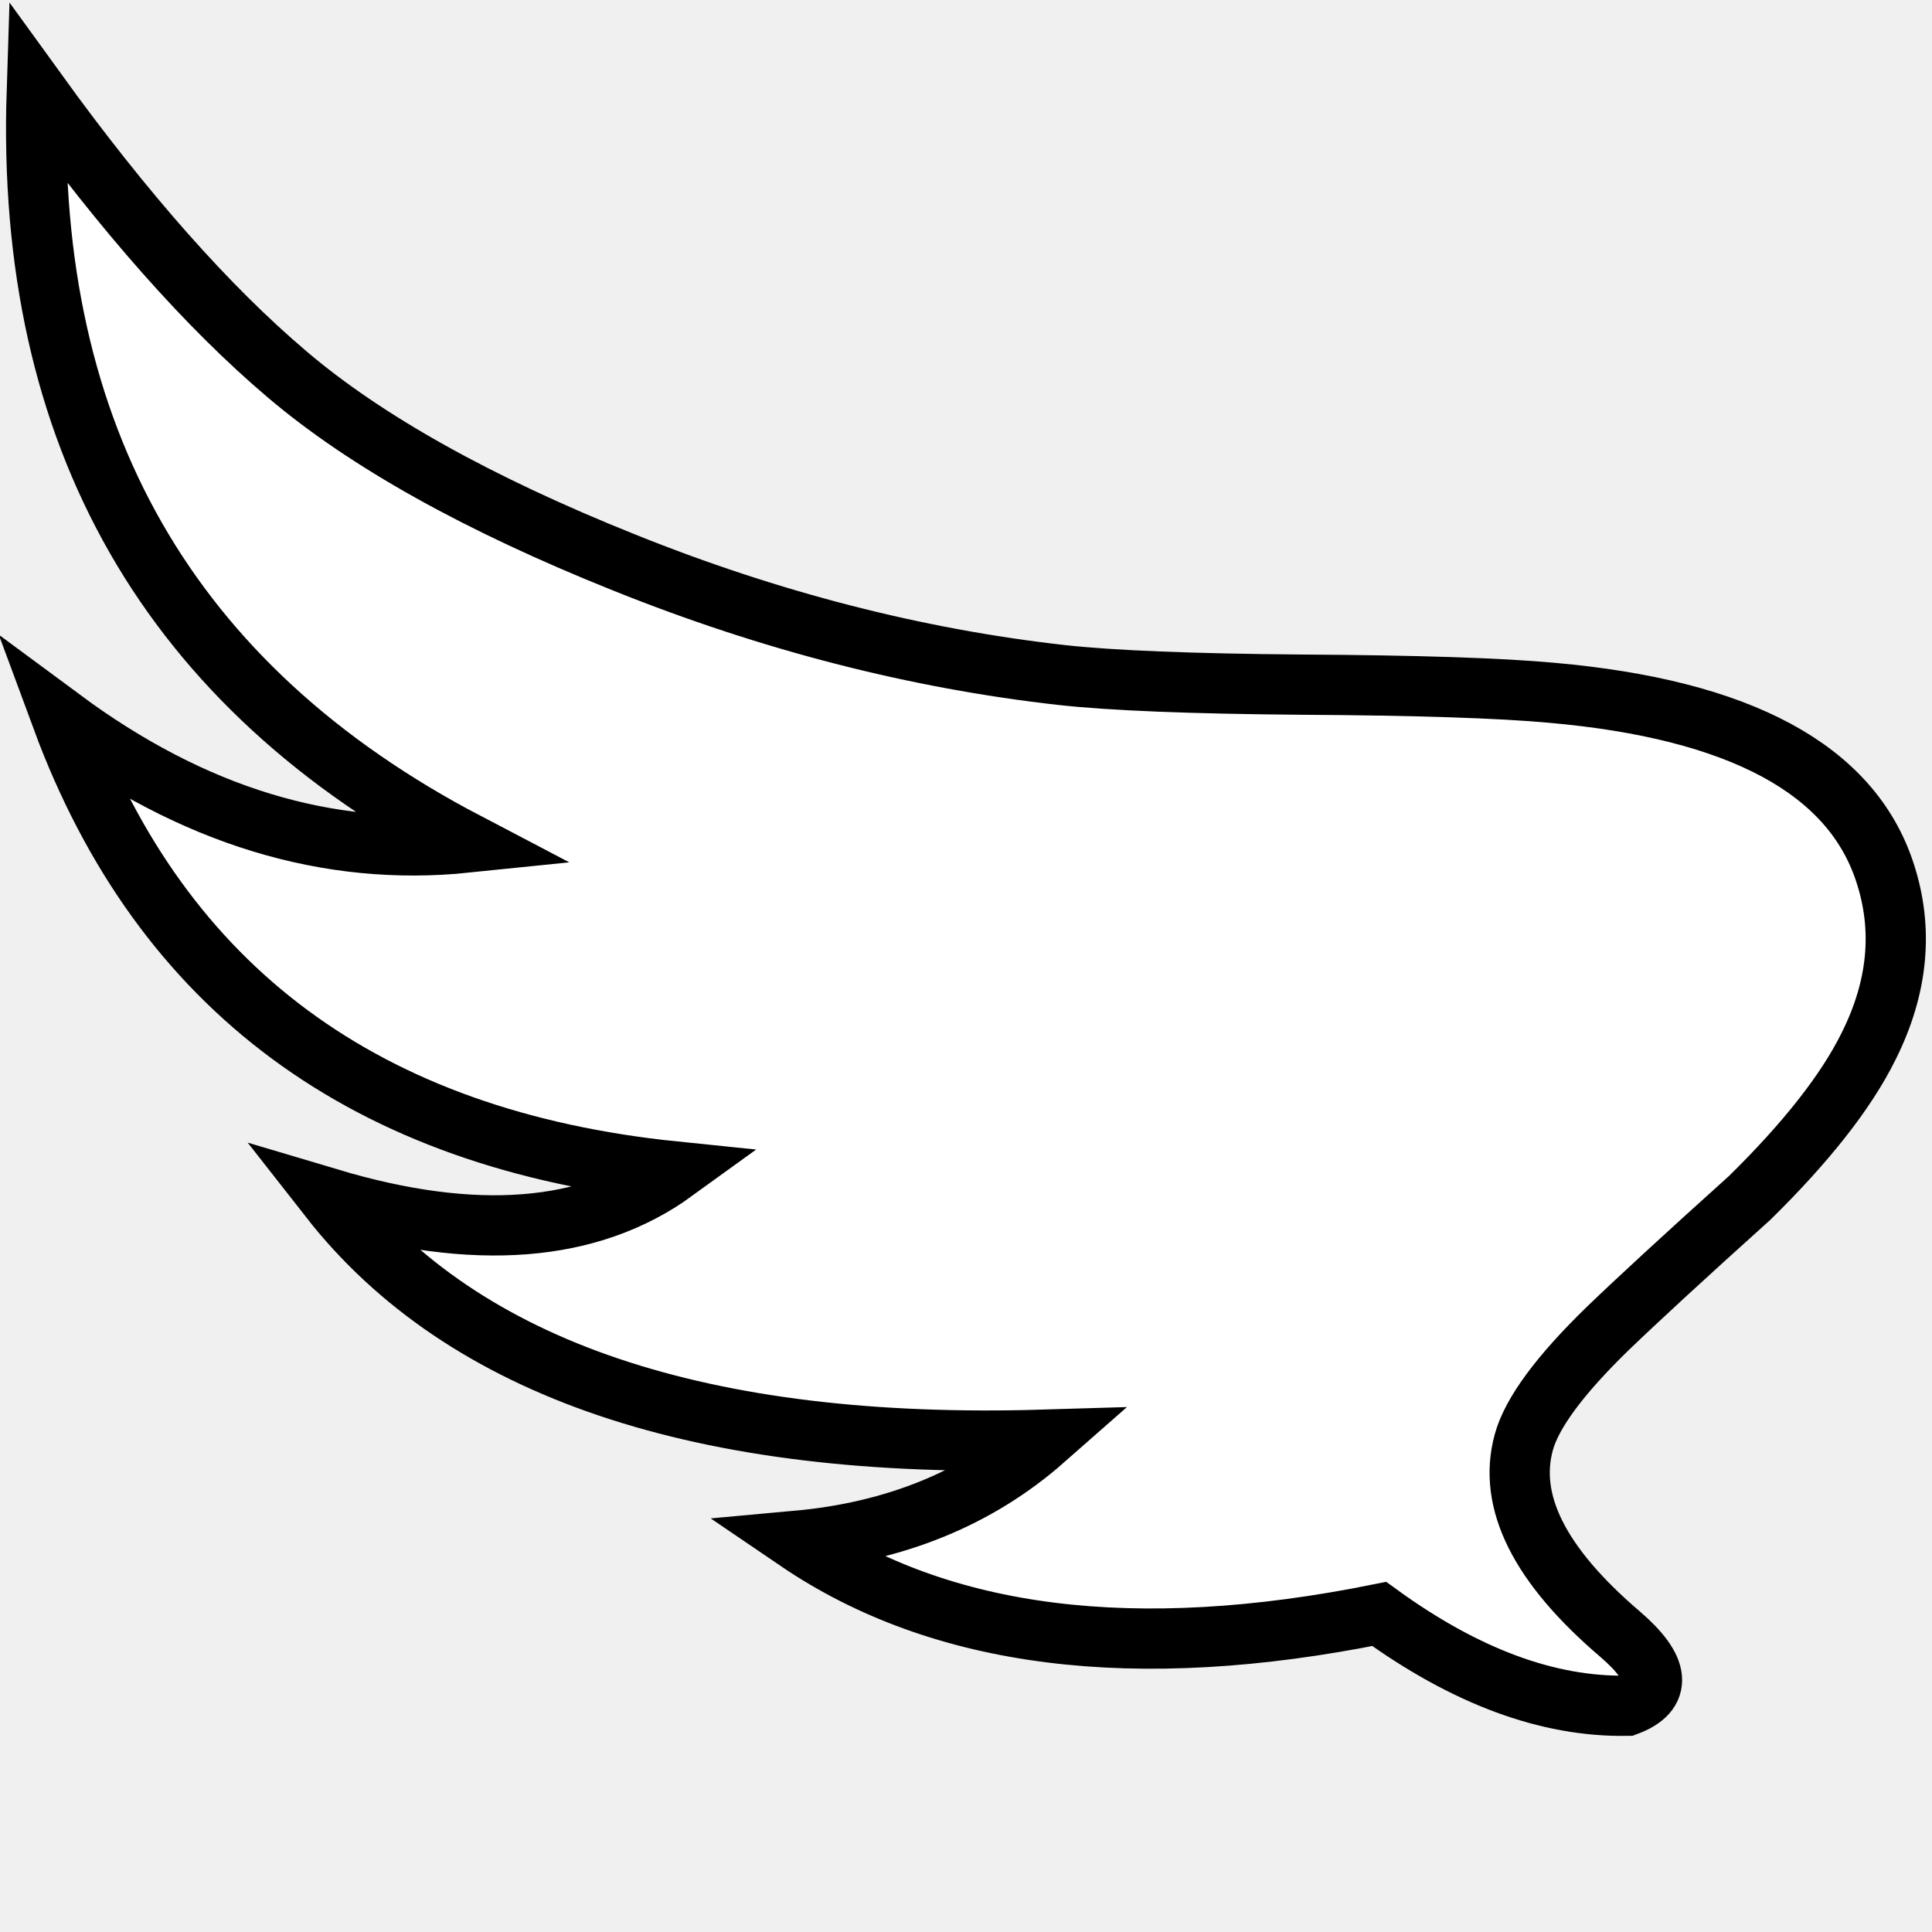
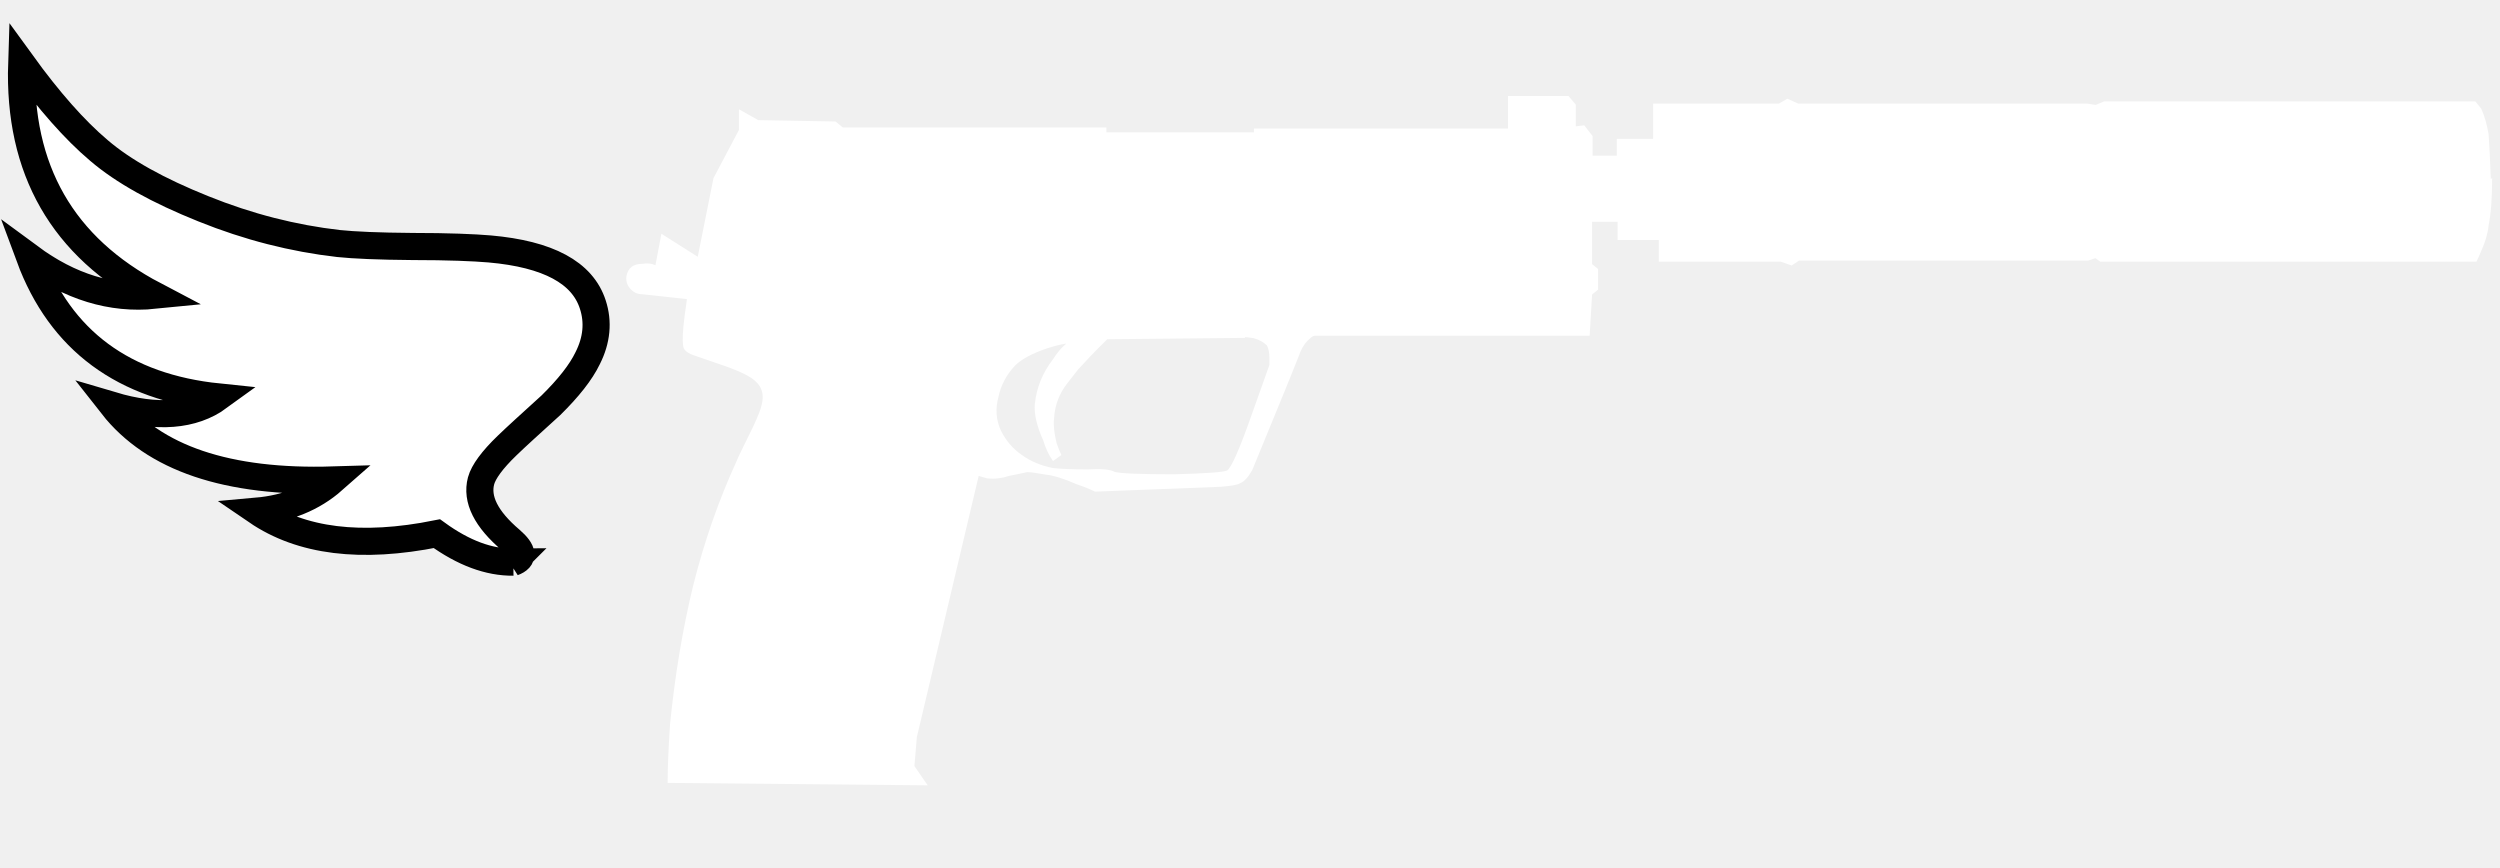
- <svg xmlns="http://www.w3.org/2000/svg" version="1.1" id="Layer_1" x="0px" y="0px" width="32.074px" height="32.074px" viewBox="0 0 32.074 32.074" enable-background="new 0 0 32.074 32.074" xml:space="preserve">
-   <g id="Layer_1_1_">
- </g>
-   <g id="topo">
- </g>
-   <g transform="matrix( 1, 0, 0, 1, 0,0) ">
-     <g>
-       <path id="Layer0_0_1_STROKES" fill="#FFFFFF" stroke="#000000" stroke-linecap="round" d="M27.009,28.318    c0.593-0.221,0.552-0.617-0.116-1.191c-1.334-1.139-1.866-2.197-1.596-3.182c0.132-0.486,0.598-1.117,1.397-1.893    c0.466-0.449,1.249-1.172,2.354-2.166c0.938-0.922,1.599-1.76,1.972-2.514c0.492-0.982,0.583-1.945,0.272-2.889    c-0.56-1.712-2.405-2.707-5.535-2.982c-0.848-0.078-2.233-0.124-4.157-0.135c-1.821-0.015-3.148-0.068-3.979-0.16    c-2.416-0.272-4.836-0.894-7.258-1.867C7.938,8.367,6.071,7.325,4.763,6.212C3.452,5.1,2.067,3.536,0.61,1.521    c-0.185,5.724,2.195,9.879,7.139,12.468c-2.309,0.238-4.547-0.446-6.719-2.053c1.658,4.485,5.049,6.988,10.169,7.512    c-1.405,1.018-3.315,1.168-5.726,0.449c2.223,2.84,6.178,4.176,11.864,4.004c-1.101,0.969-2.47,1.529-4.104,1.678    c2.391,1.627,5.613,2.031,9.664,1.215C24.326,27.83,25.695,28.34,27.009,28.318z" />
+ <svg xmlns="http://www.w3.org/2000/svg" id="_Слой_1" data-name="Слой_1" version="1.1" viewBox="0 0 92.19 32">
+   <defs>
+     <style>
+       .st0 {
+         fill-rule: evenodd;
+       }
+ 
+       .st0, .st1 {
+         fill: #fff;
+       }
+ 
+       .st1 {
+         stroke: #000;
+         stroke-linecap: round;
+       }
+     </style>
+   </defs>
+   <g id="Selected_Items">
+     <g id="Selected_Items1" data-name="Selected_Items">
+       <path class="st0" d="M91.9,6.57c0,.71-.04,1.29-.13,1.74-.03.3-.12.61-.27.94-.06.15-.12.28-.18.4h-13.87l-.18-.13-.27.09h-10.66l-.27.18-.4-.14h-4.5v-.8h-1.52v-.67h-.94v1.56l.22.18v.76l-.22.18-.09,1.52h-10.12c-.06,0-.12.03-.18.09-.15.12-.27.28-.36.49-.12.32-.71,1.78-1.78,4.37-.15.27-.3.43-.45.49-.09.06-.33.1-.71.13l-4.64.18c-.18-.09-.4-.18-.67-.27-.48-.21-.86-.33-1.16-.36-.33-.06-.55-.09-.67-.09-.12.03-.34.07-.67.14-.27.09-.54.12-.81.09l-.31-.09-2.28,9.63-.09,1.07.49.71-9.59-.09c0-.56.03-1.29.09-2.18.18-1.79.46-3.48.85-5.09.41-1.64.95-3.17,1.6-4.59.03-.09.24-.52.62-1.29.18-.39.28-.65.31-.8.09-.36.01-.64-.22-.85-.18-.18-.56-.37-1.16-.58-.6-.21-.98-.34-1.16-.4-.24-.09-.36-.21-.36-.36-.03-.21-.01-.55.05-1.03l.09-.67-1.65-.18c-.12,0-.22-.03-.31-.09-.21-.15-.3-.34-.27-.58.06-.3.25-.45.58-.45.18-.03.34-.02.49.05l.22-1.16,1.34.85.58-2.9.94-1.78v-.76l.71.4,2.85.05.27.22h9.72v.18h5.44v-.14h9.37v-1.2h2.23l.27.32v.8l.31-.04.31.4v.72h.89v-.62h1.34v-1.3h4.64l.31-.18.4.18h10.66l.31.05.31-.13h13.69l.22.27c.12.27.21.58.27.94.03.45.06,1,.08,1.65ZM45.91,12.46l-5.08.05c-.51.5-.86.88-1.07,1.11-.33.42-.51.65-.54.71-.21.33-.33.7-.35,1.11-.03.21,0,.51.09.89.06.18.12.33.18.45l-.31.22c-.15-.21-.27-.46-.36-.76-.24-.53-.34-.98-.31-1.34.06-.59.28-1.15.67-1.65.15-.24.31-.43.49-.58-.21.03-.44.09-.72.18-.53.18-.92.39-1.16.62-.33.35-.53.74-.62,1.16-.12.45-.09.86.09,1.25.18.36.43.66.76.89.33.24.71.4,1.16.49.27.03.7.05,1.29.05.5-.03.83,0,.98.09.21.06.94.09,2.19.09,1.19-.03,1.84-.08,1.96-.14.15-.09.45-.76.89-2.01l.67-1.88v-.27c0-.18-.03-.33-.09-.45-.12-.12-.28-.21-.49-.27l-.31-.04Z" />
    </g>
  </g>
+   <path id="Layer0_0_1_STROKES" class="st1" d="M18.92,20.74c.41-.15.38-.42-.08-.82-.92-.78-1.28-1.51-1.1-2.19.09-.33.41-.77.96-1.3.32-.31.86-.8,1.62-1.49.64-.63,1.1-1.21,1.35-1.73.34-.67.4-1.34.19-1.98-.38-1.18-1.65-1.86-3.8-2.05-.58-.05-1.53-.09-2.85-.09-1.25-.01-2.16-.05-2.73-.11-1.66-.19-3.32-.61-4.98-1.28-1.67-.67-2.95-1.38-3.85-2.15-.9-.76-1.85-1.84-2.85-3.22-.13,3.93,1.51,6.78,4.9,8.56-1.59.16-3.12-.31-4.61-1.41,1.14,3.08,3.47,4.8,6.98,5.16-.96.7-2.28.8-3.93.31,1.53,1.95,4.24,2.87,8.15,2.75-.76.67-1.7,1.05-2.82,1.15,1.64,1.12,3.85,1.39,6.64.83.98.71,1.92,1.06,2.82,1.05Z" />
</svg>
